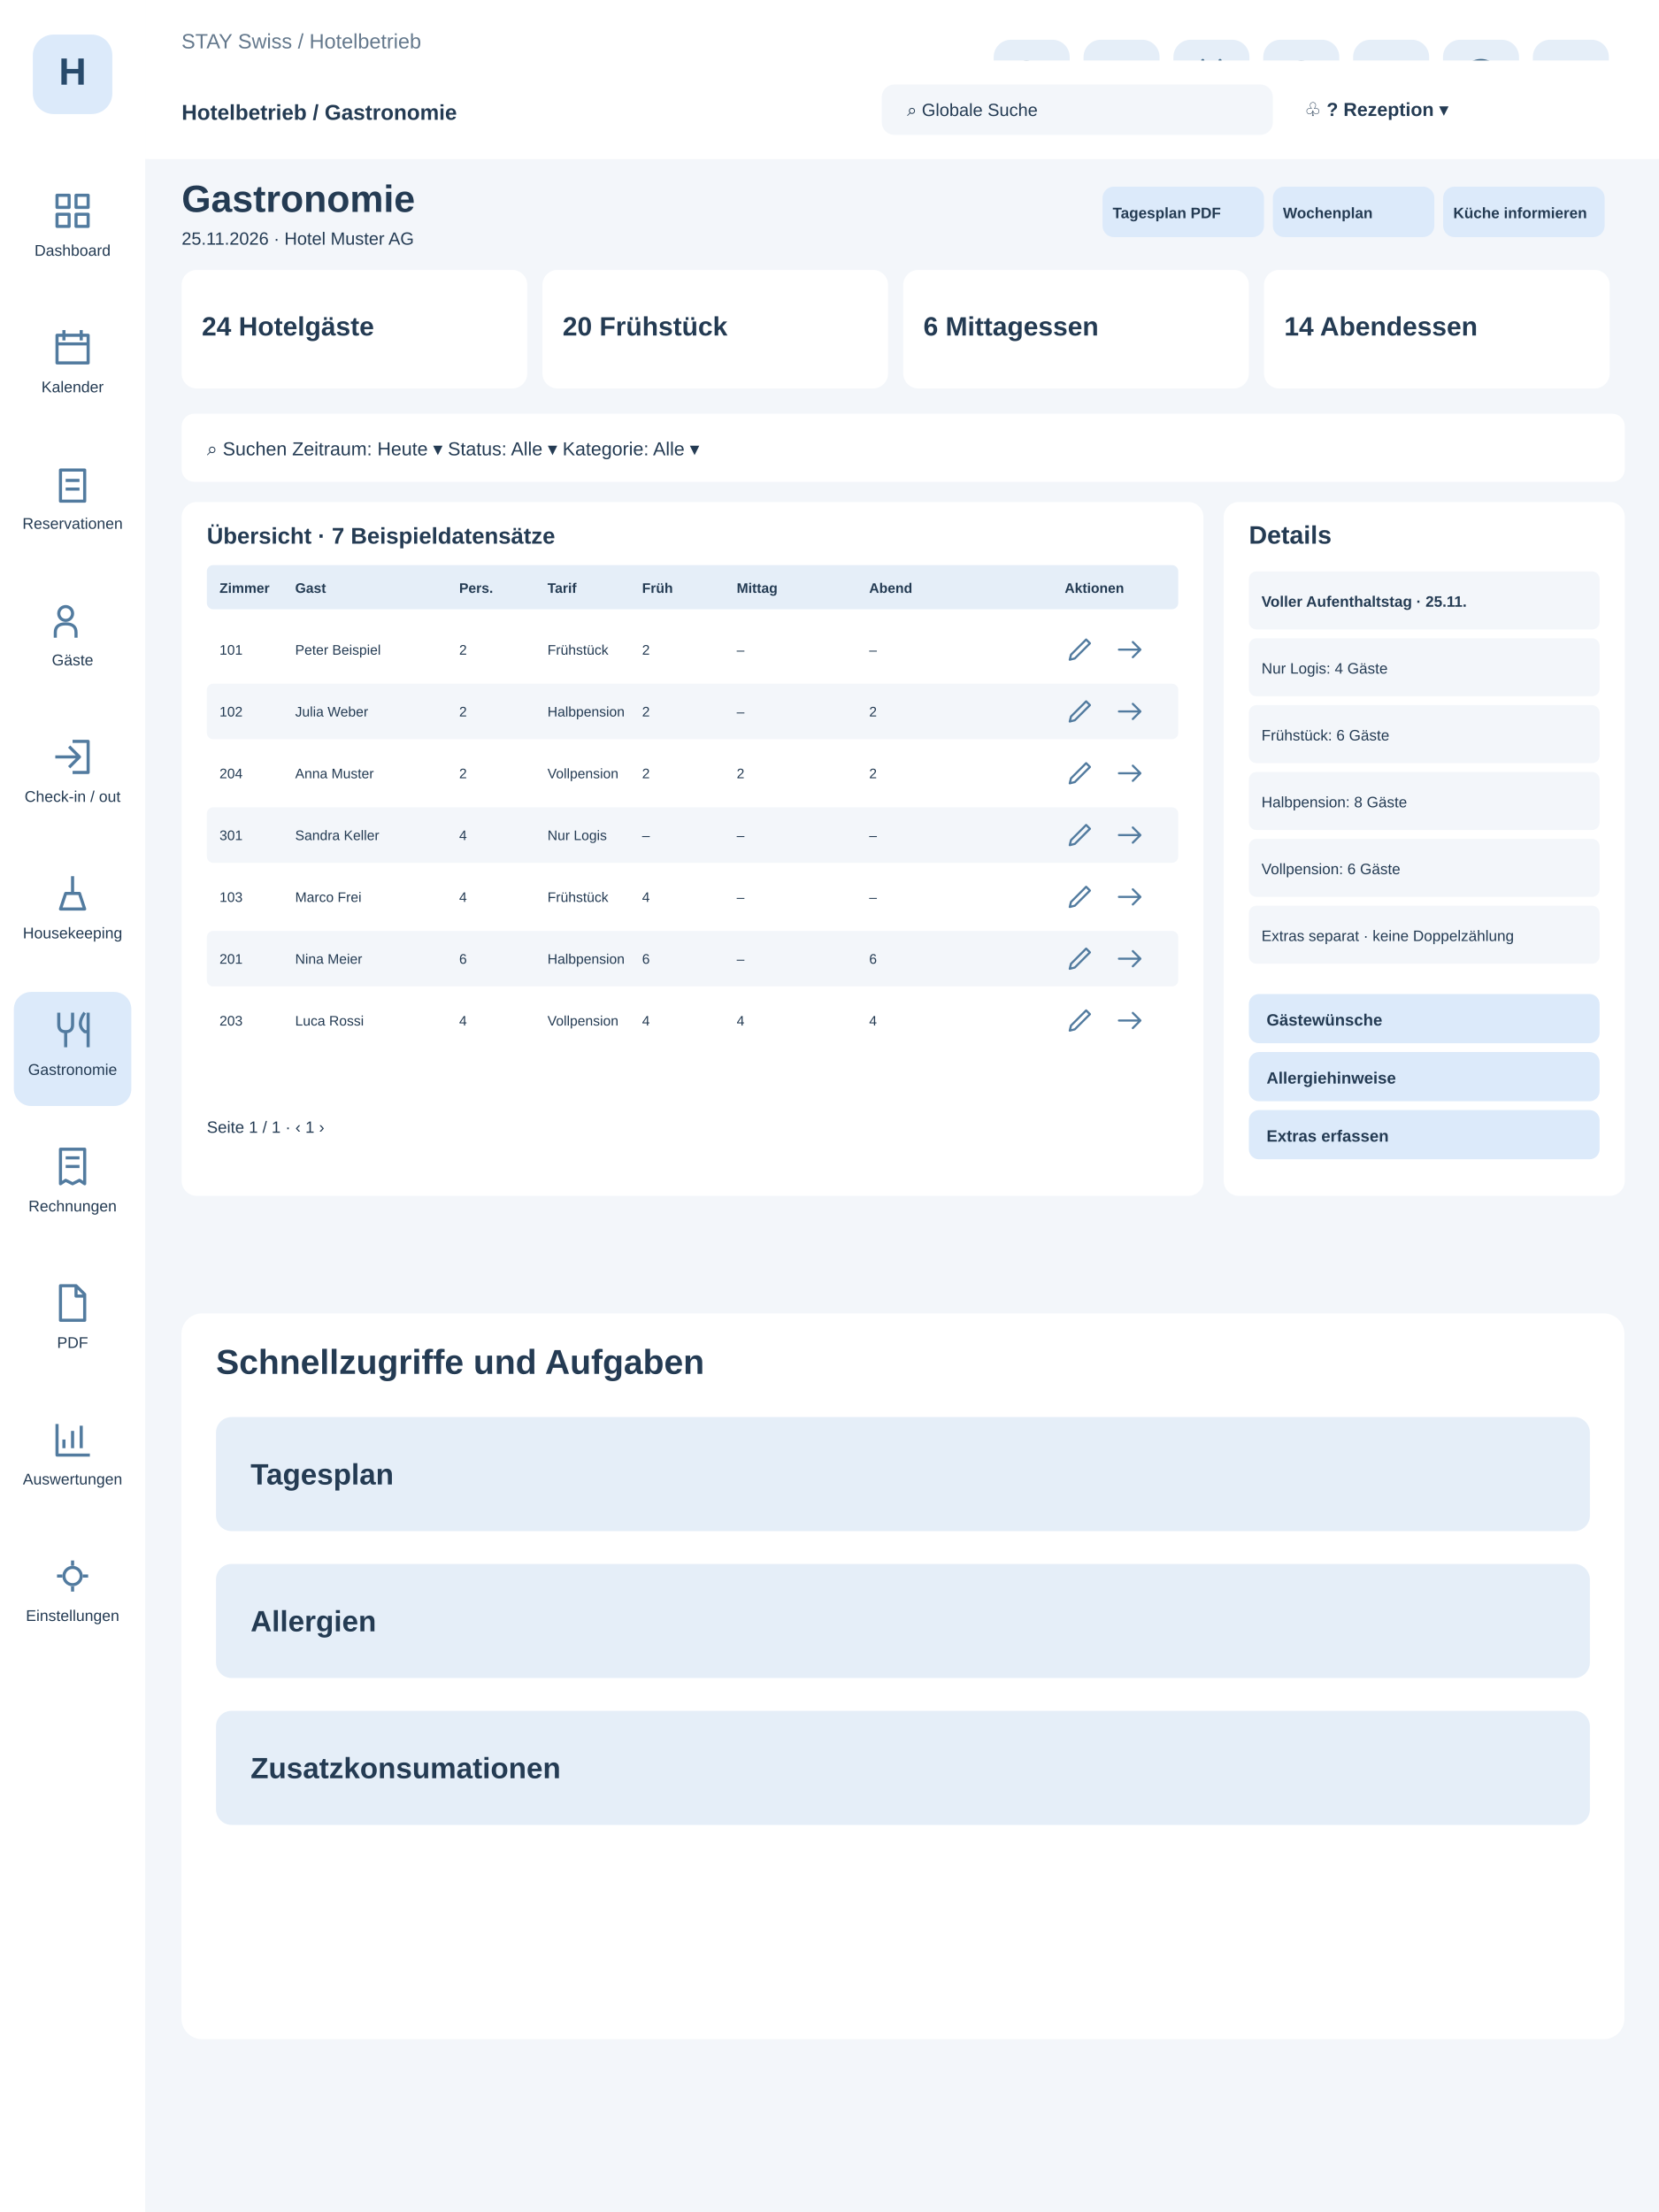
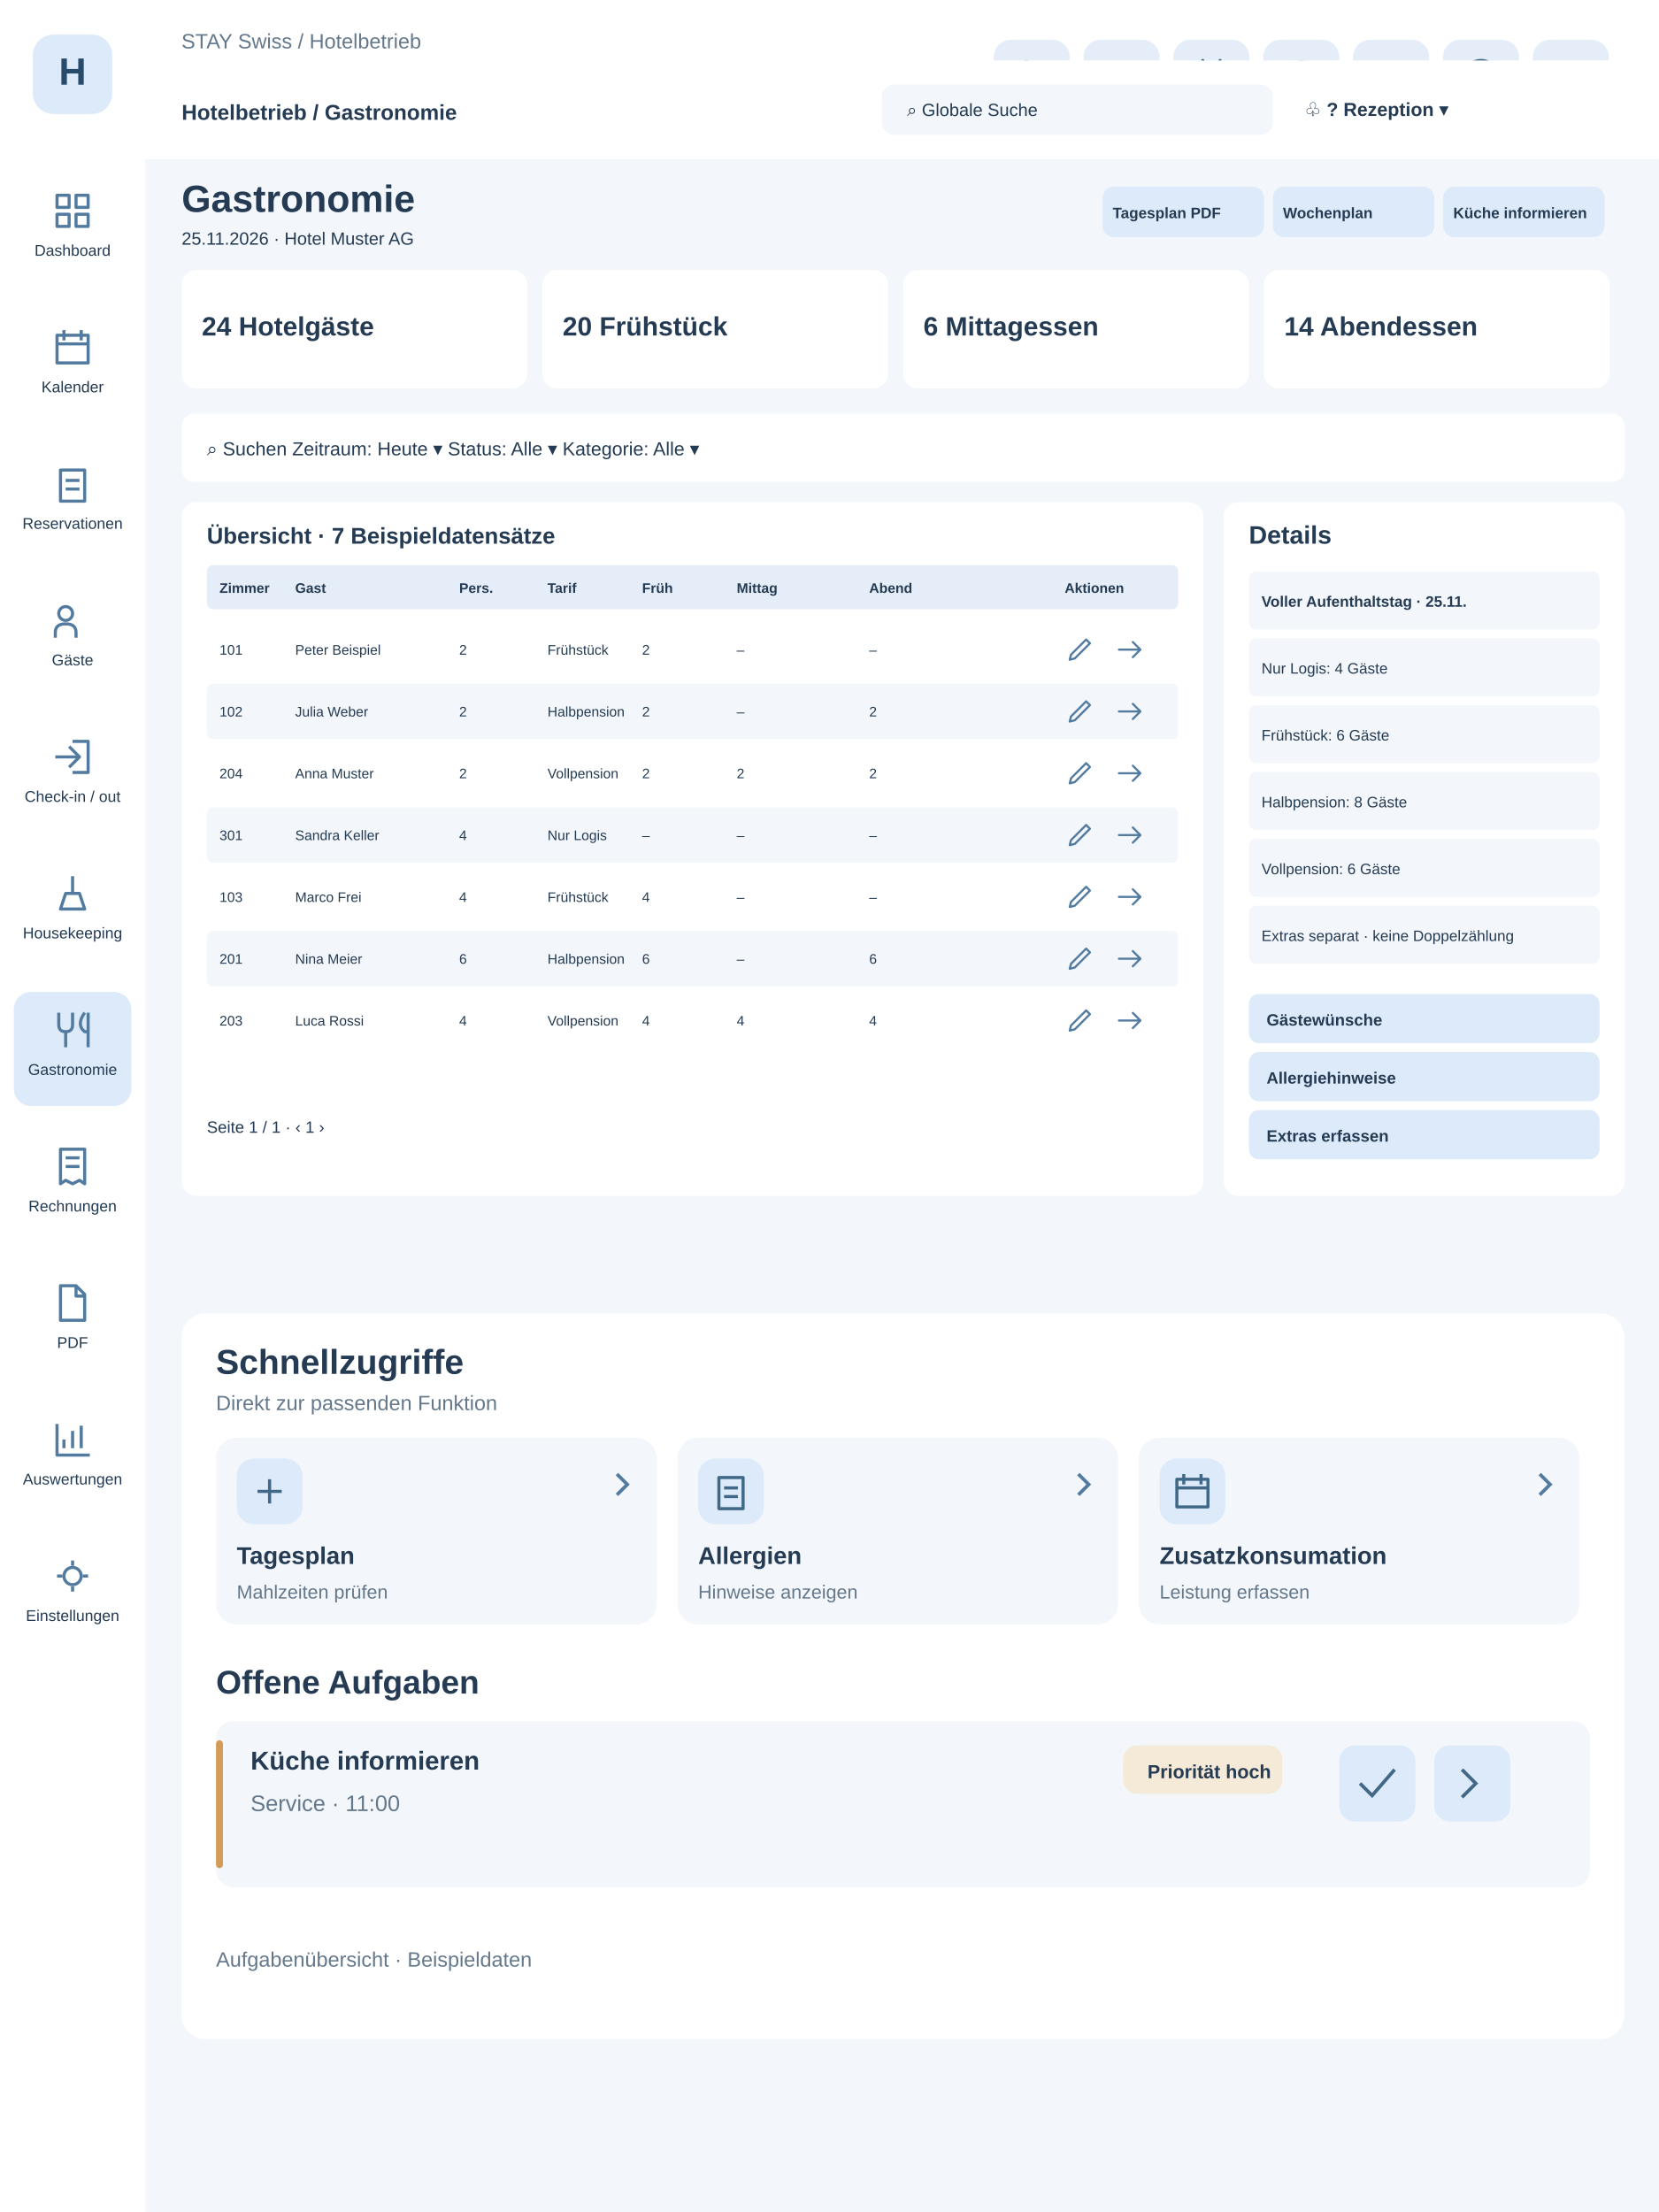
<svg xmlns="http://www.w3.org/2000/svg" width="960" height="1280" viewBox="0 0 960 1280">
  <style>.nav:hover rect,.quick:hover rect{fill:#c5dff4}</style>
  <rect width="960" height="1280" fill="#f3f6fa" />
  <rect width="84" height="1280" fill="#fff" />
  <rect x="19" y="20" width="46" height="46" rx="12" fill="#dceafa" />
  <text x="42" y="49" text-anchor="middle" font-family="Arial" font-weight="700" font-size="22" fill="#284a6b">H</text>
  <g class="nav" tabindex="0">
    <rect x="8" y="100" width="68" height="66" rx="10" fill="#fff" />
    <g transform="translate(30,110)" stroke="#527b9f" stroke-width="1.8" fill="none" stroke-linejoin="round">
      <path d="M3 3h7v7H3zM14 3h7v7h-7zM3 14h7v7H3zM14 14h7v7h-7z" />
    </g>
    <text x="42" y="148" text-anchor="middle" font-family="Arial" font-size="9" fill="#243b53">Dashboard</text>
  </g>
  <g class="nav" tabindex="0">
    <rect x="8" y="179" width="68" height="66" rx="10" fill="#fff" />
    <g transform="translate(30,189)" stroke="#527b9f" stroke-width="1.8" fill="none" stroke-linejoin="round">
      <path d="M3 5h18v16H3zM7 2v6M17 2v6M3 10h18" />
    </g>
    <text x="42" y="227" text-anchor="middle" font-family="Arial" font-size="9" fill="#243b53">Kalender</text>
  </g>
  <g class="nav" tabindex="0">
    <rect x="8" y="258" width="68" height="66" rx="10" fill="#fff" />
    <g transform="translate(30,268)" stroke="#527b9f" stroke-width="1.8" fill="none" stroke-linejoin="round">
      <path d="M5 4h14v18H5zM8 10h8M8 15h8" />
    </g>
    <text x="42" y="306" text-anchor="middle" font-family="Arial" font-size="9" fill="#243b53">Reservationen</text>
  </g>
  <g class="nav" tabindex="0">
    <rect x="8" y="337" width="68" height="66" rx="10" fill="#fff" />
    <g transform="translate(30,347)" stroke="#527b9f" stroke-width="1.8" fill="none" stroke-linejoin="round">
      <path d="M8 12a4 4 0 1 0 0-8a4 4 0 1 0 0 8M2 22v-3q0-5 6-5t6 5v3" />
    </g>
    <text x="42" y="385" text-anchor="middle" font-family="Arial" font-size="9" fill="#243b53">Gäste</text>
  </g>
  <g class="nav" tabindex="0">
    <rect x="8" y="416" width="68" height="66" rx="10" fill="#fff" />
    <g transform="translate(30,426)" stroke="#527b9f" stroke-width="1.8" fill="none" stroke-linejoin="round">
      <path d="M12 3h9v18h-9M2 12h14M10 6l6 6-6 6" />
    </g>
    <text x="42" y="464" text-anchor="middle" font-family="Arial" font-size="9" fill="#243b53">Check-in / out</text>
  </g>
  <g class="nav" tabindex="0">
    <rect x="8" y="495" width="68" height="66" rx="10" fill="#fff" />
    <g transform="translate(30,505)" stroke="#527b9f" stroke-width="1.8" fill="none" stroke-linejoin="round">
      <path d="M5 21h14l-3-9H8zM12 12V2" />
    </g>
    <text x="42" y="543" text-anchor="middle" font-family="Arial" font-size="9" fill="#243b53">Housekeeping</text>
  </g>
  <g class="nav" tabindex="0">
    <rect x="8" y="574" width="68" height="66" rx="10" fill="#dceafa" />
    <g transform="translate(30,584)" stroke="#527b9f" stroke-width="1.8" fill="none" stroke-linejoin="round">
      <path d="M4 2v7q0 4 4 4t4-4V2M8 13v9M19 2q-5 7 0 11h2M21 2v20" />
    </g>
    <text x="42" y="622" text-anchor="middle" font-family="Arial" font-size="9" fill="#243b53">Gastronomie</text>
  </g>
  <g class="nav" tabindex="0">
    <rect x="8" y="653" width="68" height="66" rx="10" fill="#fff" />
    <g transform="translate(30,663)" stroke="#527b9f" stroke-width="1.8" fill="none" stroke-linejoin="round">
      <path d="M5 2h14v20l-3-2-4 2-4-2-3 2zM8 7h8M8 12h8" />
    </g>
    <text x="42" y="701" text-anchor="middle" font-family="Arial" font-size="9" fill="#243b53">Rechnungen</text>
  </g>
  <g class="nav" tabindex="0">
    <rect x="8" y="732" width="68" height="66" rx="10" fill="#fff" />
    <g transform="translate(30,742)" stroke="#527b9f" stroke-width="1.8" fill="none" stroke-linejoin="round">
      <path d="M5 2h9l5 5v15H5zM14 2v6h5" />
    </g>
    <text x="42" y="780" text-anchor="middle" font-family="Arial" font-size="9" fill="#243b53">PDF</text>
  </g>
  <g class="nav" tabindex="0">
    <rect x="8" y="811" width="68" height="66" rx="10" fill="#fff" />
    <g transform="translate(30,821)" stroke="#527b9f" stroke-width="1.8" fill="none" stroke-linejoin="round">
      <path d="M3 3v18h19M7 17v-5M12 17V7M17 17V4" />
    </g>
    <text x="42" y="859" text-anchor="middle" font-family="Arial" font-size="9" fill="#243b53">Auswertungen</text>
  </g>
  <g class="nav" tabindex="0">
    <rect x="8" y="890" width="68" height="66" rx="10" fill="#fff" />
    <g transform="translate(30,900)" stroke="#527b9f" stroke-width="1.8" fill="none" stroke-linejoin="round">
      <path d="M12 3v3M12 18v3M3 12h3M18 12h3M12 7a5 5 0 1 0 0 10a5 5 0 1 0 0-10" />
    </g>
    <text x="42" y="938" text-anchor="middle" font-family="Arial" font-size="9" fill="#243b53">Einstellungen</text>
  </g>
  <rect x="84" width="876" height="92" fill="#fff" />
  <text x="105" y="28" font-family="Arial" font-size="12" fill="#64788c">STAY Swiss / Hotelbetrieb</text>
  <text x="105" y="58" font-family="Arial" font-size="23" font-weight="700" fill="#243b53">Gastronomie</text>
  <g class="quick" tabindex="0">
    <rect x="575" y="23" width="44" height="44" rx="10" fill="#e5eef8" />
    <g transform="translate(585,33)" stroke="#416887" stroke-width="1.8" fill="none" stroke-linecap="round" stroke-linejoin="round">
      <path d="M14 14l6 6M15 9a6 6 0 1 0-12 0a6 6 0 1 0 12 0" />
    </g>
  </g>
  <g class="quick" tabindex="0">
    <rect x="627" y="23" width="44" height="44" rx="10" fill="#e5eef8" />
    <g transform="translate(637,33)" stroke="#416887" stroke-width="1.8" fill="none" stroke-linecap="round" stroke-linejoin="round">
      <path d="M12 5v14M5 12h14" />
    </g>
  </g>
  <g class="quick" tabindex="0">
    <rect x="679" y="23" width="44" height="44" rx="10" fill="#e5eef8" />
    <g transform="translate(689,33)" stroke="#416887" stroke-width="1.8" fill="none" stroke-linecap="round" stroke-linejoin="round">
      <path d="M3 5h18v16H3zM7 2v6M17 2v6M3 10h18" />
    </g>
  </g>
  <g class="quick" tabindex="0">
    <rect x="731" y="23" width="44" height="44" rx="10" fill="#e5eef8" />
    <g transform="translate(741,33)" stroke="#416887" stroke-width="1.8" fill="none" stroke-linecap="round" stroke-linejoin="round">
      <path d="M12 3a7 7 0 0 0-7 7v5l-2 3h18l-2-3v-5a7 7 0 0 0-7-7M9 21h6" />
    </g>
  </g>
  <g class="quick" tabindex="0">
    <rect x="783" y="23" width="44" height="44" rx="10" fill="#e5eef8" />
    <g transform="translate(793,33)" stroke="#416887" stroke-width="1.8" fill="none" stroke-linecap="round" stroke-linejoin="round">
      <path d="M4 4h16v16H4zM8 4v6h8V4" />
    </g>
  </g>
  <g class="quick" tabindex="0">
    <rect x="835" y="23" width="44" height="44" rx="10" fill="#e5eef8" />
    <g transform="translate(845,33)" stroke="#416887" stroke-width="1.8" fill="none" stroke-linecap="round" stroke-linejoin="round">
      <path d="M12 2a10 10 0 1 0 0 20a10 10 0 1 0 0-20M9 8q3-4 6 0q1 3-3 5v2M12 18h.1" />
    </g>
  </g>
  <g class="quick" tabindex="0">
    <rect x="887" y="23" width="44" height="44" rx="10" fill="#e5eef8" />
    <g transform="translate(897,33)" stroke="#416887" stroke-width="1.8" fill="none" stroke-linecap="round" stroke-linejoin="round">
      <path d="M8 12a4 4 0 1 0 0-8a4 4 0 1 0 0 8M2 22v-3q0-5 6-5t6 5v3" />
    </g>
  </g>
  <g transform="translate(-92,35) scale(.73)">
    <rect x="244" y="0" width="1196" height="78" fill="#fff" rx="0" />
    <text x="270" y="47" font-family="Arial,sans-serif" font-size="17" font-weight="700" fill="#243b53">Hotelbetrieb / Gastronomie</text>
    <rect x="825" y="19" width="310" height="40" fill="#f3f6fa" rx="10" />
    <text x="845" y="44" font-family="Arial,sans-serif" font-size="14" font-weight="400" fill="#243b53">⌕  Globale Suche</text>
    <text x="1160" y="44" font-family="Arial,sans-serif" font-size="15" font-weight="700" fill="#243b53">♧     ?     Rezeption ▾</text>
    <text x="270" y="120" font-family="Arial,sans-serif" font-size="30" font-weight="700" fill="#243b53">Gastronomie</text>
    <text x="270" y="146" font-family="Arial,sans-serif" font-size="14" font-weight="400" fill="#243b53">25.11.2026 · Hotel Muster AG</text>
    <rect x="1000" y="100" width="128" height="40" fill="#dceafa" rx="9" />
    <text x="1008" y="125" font-family="Arial,sans-serif" font-size="12" font-weight="700" fill="#243b53">Tagesplan PDF</text>
    <rect x="1135" y="100" width="128" height="40" fill="#dceafa" rx="9" />
    <text x="1143" y="125" font-family="Arial,sans-serif" font-size="12" font-weight="700" fill="#243b53">Wochenplan</text>
    <rect x="1270" y="100" width="128" height="40" fill="#dceafa" rx="9" />
    <text x="1278" y="125" font-family="Arial,sans-serif" font-size="12" font-weight="700" fill="#243b53">Küche informieren</text>
    <rect x="270" y="166" width="274" height="94" fill="#fff" rx="12" />
    <text x="286" y="218" font-family="Arial,sans-serif" font-size="21" font-weight="700" fill="#243b53">24 Hotelgäste</text>
    <rect x="556" y="166" width="274" height="94" fill="#fff" rx="12" />
    <text x="572" y="218" font-family="Arial,sans-serif" font-size="21" font-weight="700" fill="#243b53">20 Frühstück</text>
    <rect x="842" y="166" width="274" height="94" fill="#fff" rx="12" />
    <text x="858" y="218" font-family="Arial,sans-serif" font-size="21" font-weight="700" fill="#243b53">6 Mittagessen</text>
    <rect x="1128" y="166" width="274" height="94" fill="#fff" rx="12" />
    <text x="1144" y="218" font-family="Arial,sans-serif" font-size="21" font-weight="700" fill="#243b53">14 Abendessen</text>
    <rect x="270" y="280" width="1144" height="54" fill="#fff" rx="10" />
    <text x="290" y="313" font-family="Arial,sans-serif" font-size="15" font-weight="400" fill="#243b53">⌕  Suchen                 Zeitraum: Heute ▾                 Status: Alle ▾                 Kategorie: Alle ▾</text>
    <rect x="270" y="350" width="810" height="550" fill="#fff" rx="12" />
    <rect x="1096" y="350" width="318" height="550" fill="#fff" rx="12" />
    <text x="290" y="383" font-family="Arial,sans-serif" font-size="18" font-weight="700" fill="#243b53">Übersicht · 7 Beispieldatensätze</text>
    <rect x="290" y="400" width="770" height="35" fill="#e5eef8" rx="5" />
    <text x="300" y="422" font-family="Arial,sans-serif" font-size="11" font-weight="700" fill="#243b53">Zimmer</text>
    <text x="360" y="422" font-family="Arial,sans-serif" font-size="11" font-weight="700" fill="#243b53">Gast</text>
    <text x="490" y="422" font-family="Arial,sans-serif" font-size="11" font-weight="700" fill="#243b53">Pers.</text>
    <text x="560" y="422" font-family="Arial,sans-serif" font-size="11" font-weight="700" fill="#243b53">Tarif</text>
    <text x="635" y="422" font-family="Arial,sans-serif" font-size="11" font-weight="700" fill="#243b53">Früh</text>
    <text x="710" y="422" font-family="Arial,sans-serif" font-size="11" font-weight="700" fill="#243b53">Mittag</text>
    <text x="815" y="422" font-family="Arial,sans-serif" font-size="11" font-weight="700" fill="#243b53">Abend</text>
    <text x="970" y="422" font-family="Arial,sans-serif" font-size="11" font-weight="700" fill="#243b53">Aktionen</text>
    <rect x="290" y="445" width="770" height="44" fill="#fff" rx="5" />
    <text x="300" y="471" font-family="Arial,sans-serif" font-size="11" font-weight="400" fill="#243b53">101</text>
    <text x="360" y="471" font-family="Arial,sans-serif" font-size="11" font-weight="400" fill="#243b53">Peter Beispiel</text>
    <text x="490" y="471" font-family="Arial,sans-serif" font-size="11" font-weight="400" fill="#243b53">2</text>
    <text x="560" y="471" font-family="Arial,sans-serif" font-size="11" font-weight="400" fill="#243b53">Frühstück</text>
    <text x="635" y="471" font-family="Arial,sans-serif" font-size="11" font-weight="400" fill="#243b53">2</text>
    <text x="710" y="471" font-family="Arial,sans-serif" font-size="11" font-weight="400" fill="#243b53">–</text>
    <text x="815" y="471" font-family="Arial,sans-serif" font-size="11" font-weight="400" fill="#243b53">–</text>
    <g transform="translate(970,455)" fill="none" stroke="#527b9f" stroke-width="1.7" stroke-linejoin="round" stroke-linecap="round">
      <path d="M4 20l4-1 12-12-3-3L5 16z" />
    </g>
    <g transform="translate(1010,455)" fill="none" stroke="#527b9f" stroke-width="1.7" stroke-linejoin="round" stroke-linecap="round">
      <path d="M3 12h17M14 6l6 6-6 6" />
    </g>
    <rect x="290" y="494" width="770" height="44" fill="#f3f6fa" rx="5" />
    <text x="300" y="520" font-family="Arial,sans-serif" font-size="11" font-weight="400" fill="#243b53">102</text>
    <text x="360" y="520" font-family="Arial,sans-serif" font-size="11" font-weight="400" fill="#243b53">Julia Weber</text>
    <text x="490" y="520" font-family="Arial,sans-serif" font-size="11" font-weight="400" fill="#243b53">2</text>
    <text x="560" y="520" font-family="Arial,sans-serif" font-size="11" font-weight="400" fill="#243b53">Halbpension</text>
    <text x="635" y="520" font-family="Arial,sans-serif" font-size="11" font-weight="400" fill="#243b53">2</text>
    <text x="710" y="520" font-family="Arial,sans-serif" font-size="11" font-weight="400" fill="#243b53">–</text>
    <text x="815" y="520" font-family="Arial,sans-serif" font-size="11" font-weight="400" fill="#243b53">2</text>
    <g transform="translate(970,504)" fill="none" stroke="#527b9f" stroke-width="1.7" stroke-linejoin="round" stroke-linecap="round">
      <path d="M4 20l4-1 12-12-3-3L5 16z" />
    </g>
    <g transform="translate(1010,504)" fill="none" stroke="#527b9f" stroke-width="1.7" stroke-linejoin="round" stroke-linecap="round">
      <path d="M3 12h17M14 6l6 6-6 6" />
    </g>
    <rect x="290" y="543" width="770" height="44" fill="#fff" rx="5" />
    <text x="300" y="569" font-family="Arial,sans-serif" font-size="11" font-weight="400" fill="#243b53">204</text>
    <text x="360" y="569" font-family="Arial,sans-serif" font-size="11" font-weight="400" fill="#243b53">Anna Muster</text>
    <text x="490" y="569" font-family="Arial,sans-serif" font-size="11" font-weight="400" fill="#243b53">2</text>
    <text x="560" y="569" font-family="Arial,sans-serif" font-size="11" font-weight="400" fill="#243b53">Vollpension</text>
    <text x="635" y="569" font-family="Arial,sans-serif" font-size="11" font-weight="400" fill="#243b53">2</text>
    <text x="710" y="569" font-family="Arial,sans-serif" font-size="11" font-weight="400" fill="#243b53">2</text>
    <text x="815" y="569" font-family="Arial,sans-serif" font-size="11" font-weight="400" fill="#243b53">2</text>
    <g transform="translate(970,553)" fill="none" stroke="#527b9f" stroke-width="1.7" stroke-linejoin="round" stroke-linecap="round">
      <path d="M4 20l4-1 12-12-3-3L5 16z" />
    </g>
    <g transform="translate(1010,553)" fill="none" stroke="#527b9f" stroke-width="1.7" stroke-linejoin="round" stroke-linecap="round">
      <path d="M3 12h17M14 6l6 6-6 6" />
    </g>
    <rect x="290" y="592" width="770" height="44" fill="#f3f6fa" rx="5" />
    <text x="300" y="618" font-family="Arial,sans-serif" font-size="11" font-weight="400" fill="#243b53">301</text>
    <text x="360" y="618" font-family="Arial,sans-serif" font-size="11" font-weight="400" fill="#243b53">Sandra Keller</text>
    <text x="490" y="618" font-family="Arial,sans-serif" font-size="11" font-weight="400" fill="#243b53">4</text>
    <text x="560" y="618" font-family="Arial,sans-serif" font-size="11" font-weight="400" fill="#243b53">Nur Logis</text>
    <text x="635" y="618" font-family="Arial,sans-serif" font-size="11" font-weight="400" fill="#243b53">–</text>
    <text x="710" y="618" font-family="Arial,sans-serif" font-size="11" font-weight="400" fill="#243b53">–</text>
    <text x="815" y="618" font-family="Arial,sans-serif" font-size="11" font-weight="400" fill="#243b53">–</text>
    <g transform="translate(970,602)" fill="none" stroke="#527b9f" stroke-width="1.7" stroke-linejoin="round" stroke-linecap="round">
      <path d="M4 20l4-1 12-12-3-3L5 16z" />
    </g>
    <g transform="translate(1010,602)" fill="none" stroke="#527b9f" stroke-width="1.7" stroke-linejoin="round" stroke-linecap="round">
      <path d="M3 12h17M14 6l6 6-6 6" />
    </g>
    <rect x="290" y="641" width="770" height="44" fill="#fff" rx="5" />
    <text x="300" y="667" font-family="Arial,sans-serif" font-size="11" font-weight="400" fill="#243b53">103</text>
    <text x="360" y="667" font-family="Arial,sans-serif" font-size="11" font-weight="400" fill="#243b53">Marco Frei</text>
    <text x="490" y="667" font-family="Arial,sans-serif" font-size="11" font-weight="400" fill="#243b53">4</text>
    <text x="560" y="667" font-family="Arial,sans-serif" font-size="11" font-weight="400" fill="#243b53">Frühstück</text>
    <text x="635" y="667" font-family="Arial,sans-serif" font-size="11" font-weight="400" fill="#243b53">4</text>
    <text x="710" y="667" font-family="Arial,sans-serif" font-size="11" font-weight="400" fill="#243b53">–</text>
    <text x="815" y="667" font-family="Arial,sans-serif" font-size="11" font-weight="400" fill="#243b53">–</text>
    <g transform="translate(970,651)" fill="none" stroke="#527b9f" stroke-width="1.7" stroke-linejoin="round" stroke-linecap="round">
      <path d="M4 20l4-1 12-12-3-3L5 16z" />
    </g>
    <g transform="translate(1010,651)" fill="none" stroke="#527b9f" stroke-width="1.7" stroke-linejoin="round" stroke-linecap="round">
      <path d="M3 12h17M14 6l6 6-6 6" />
    </g>
    <rect x="290" y="690" width="770" height="44" fill="#f3f6fa" rx="5" />
    <text x="300" y="716" font-family="Arial,sans-serif" font-size="11" font-weight="400" fill="#243b53">201</text>
    <text x="360" y="716" font-family="Arial,sans-serif" font-size="11" font-weight="400" fill="#243b53">Nina Meier</text>
    <text x="490" y="716" font-family="Arial,sans-serif" font-size="11" font-weight="400" fill="#243b53">6</text>
    <text x="560" y="716" font-family="Arial,sans-serif" font-size="11" font-weight="400" fill="#243b53">Halbpension</text>
    <text x="635" y="716" font-family="Arial,sans-serif" font-size="11" font-weight="400" fill="#243b53">6</text>
    <text x="710" y="716" font-family="Arial,sans-serif" font-size="11" font-weight="400" fill="#243b53">–</text>
    <text x="815" y="716" font-family="Arial,sans-serif" font-size="11" font-weight="400" fill="#243b53">6</text>
    <g transform="translate(970,700)" fill="none" stroke="#527b9f" stroke-width="1.7" stroke-linejoin="round" stroke-linecap="round">
      <path d="M4 20l4-1 12-12-3-3L5 16z" />
    </g>
    <g transform="translate(1010,700)" fill="none" stroke="#527b9f" stroke-width="1.7" stroke-linejoin="round" stroke-linecap="round">
      <path d="M3 12h17M14 6l6 6-6 6" />
    </g>
    <rect x="290" y="739" width="770" height="44" fill="#fff" rx="5" />
    <text x="300" y="765" font-family="Arial,sans-serif" font-size="11" font-weight="400" fill="#243b53">203</text>
    <text x="360" y="765" font-family="Arial,sans-serif" font-size="11" font-weight="400" fill="#243b53">Luca Rossi</text>
    <text x="490" y="765" font-family="Arial,sans-serif" font-size="11" font-weight="400" fill="#243b53">4</text>
    <text x="560" y="765" font-family="Arial,sans-serif" font-size="11" font-weight="400" fill="#243b53">Vollpension</text>
    <text x="635" y="765" font-family="Arial,sans-serif" font-size="11" font-weight="400" fill="#243b53">4</text>
    <text x="710" y="765" font-family="Arial,sans-serif" font-size="11" font-weight="400" fill="#243b53">4</text>
    <text x="815" y="765" font-family="Arial,sans-serif" font-size="11" font-weight="400" fill="#243b53">4</text>
    <g transform="translate(970,749)" fill="none" stroke="#527b9f" stroke-width="1.7" stroke-linejoin="round" stroke-linecap="round">
      <path d="M4 20l4-1 12-12-3-3L5 16z" />
    </g>
    <g transform="translate(1010,749)" fill="none" stroke="#527b9f" stroke-width="1.7" stroke-linejoin="round" stroke-linecap="round">
      <path d="M3 12h17M14 6l6 6-6 6" />
    </g>
    <text x="290" y="850" font-family="Arial,sans-serif" font-size="13" font-weight="400" fill="#243b53">Seite 1 / 1 · ‹  1  ›</text>
    <text x="1116" y="383" font-family="Arial,sans-serif" font-size="20" font-weight="700" fill="#243b53">Details</text>
    <rect x="1116" y="405" width="278" height="46" fill="#f3f6fa" rx="6" />
    <text x="1126" y="433" font-family="Arial,sans-serif" font-size="12" font-weight="700" fill="#243b53">Voller Aufenthaltstag · 25.11.</text>
    <rect x="1116" y="458" width="278" height="46" fill="#f3f6fa" rx="6" />
    <text x="1126" y="486" font-family="Arial,sans-serif" font-size="12" font-weight="400" fill="#243b53">Nur Logis: 4 Gäste</text>
    <rect x="1116" y="511" width="278" height="46" fill="#f3f6fa" rx="6" />
    <text x="1126" y="539" font-family="Arial,sans-serif" font-size="12" font-weight="400" fill="#243b53">Frühstück: 6 Gäste</text>
    <rect x="1116" y="564" width="278" height="46" fill="#f3f6fa" rx="6" />
    <text x="1126" y="592" font-family="Arial,sans-serif" font-size="12" font-weight="400" fill="#243b53">Halbpension: 8 Gäste</text>
    <rect x="1116" y="617" width="278" height="46" fill="#f3f6fa" rx="6" />
    <text x="1126" y="645" font-family="Arial,sans-serif" font-size="12" font-weight="400" fill="#243b53">Vollpension: 6 Gäste</text>
    <rect x="1116" y="670" width="278" height="46" fill="#f3f6fa" rx="6" />
    <text x="1126" y="698" font-family="Arial,sans-serif" font-size="12" font-weight="400" fill="#243b53">Extras separat · keine Doppelzählung</text>
    <rect x="1116" y="740" width="278" height="39" fill="#dceafa" rx="8" />
    <text x="1130" y="765" font-family="Arial,sans-serif" font-size="13" font-weight="700" fill="#243b53">Gästewünsche</text>
    <rect x="1116" y="786" width="278" height="39" fill="#dceafa" rx="8" />
    <text x="1130" y="811" font-family="Arial,sans-serif" font-size="13" font-weight="700" fill="#243b53">Allergiehinweise</text>
    <rect x="1116" y="832" width="278" height="39" fill="#dceafa" rx="8" />
    <text x="1130" y="857" font-family="Arial,sans-serif" font-size="13" font-weight="700" fill="#243b53">Extras erfassen</text>
  </g>
-   <rect x="105" y="760" width="835" height="420" rx="12" fill="#fff" />
-   <text x="125" y="795" font-family="Arial" font-size="20" font-weight="700" fill="#243b53">Schnellzugriffe und Aufgaben</text>
-   <rect x="125" y="820" width="795" height="66" rx="9" fill="#e5eef8" />
-   <text x="145" y="859" font-family="Arial" font-size="17" font-weight="600" fill="#243b53">Tagesplan</text>
-   <rect x="125" y="905" width="795" height="66" rx="9" fill="#e5eef8" />
-   <text x="145" y="944" font-family="Arial" font-size="17" font-weight="600" fill="#243b53">Allergien</text>
-   <rect x="125" y="990" width="795" height="66" rx="9" fill="#e5eef8" />
-   <text x="145" y="1029" font-family="Arial" font-size="17" font-weight="600" fill="#243b53">Zusatzkonsumationen</text>
+   <rect x="105" y="760" width="835" height="420" rx="14" fill="#fff" />
+   <text x="125" y="795" font-family="Arial" font-size="20" font-weight="700" fill="#243b53">Schnellzugriffe</text>
+   <text x="125" y="816" font-family="Arial" font-size="12" font-weight="400" fill="#64788c">Direkt zur passenden Funktion</text>
+   <g tabindex="0" class="quick">
+     <rect x="125" y="832" width="255" height="108" rx="12" fill="#f3f6fa" />
+     <rect x="137" y="844" width="38" height="38" rx="10" fill="#dceafa" />
+     <g transform="translate(144,851)" stroke="#416887" stroke-width="1.8" fill="none" stroke-linejoin="round">
+       <path d="M12 5v14M5 12h14" />
+     </g>
+     <text x="137" y="905" font-family="Arial" font-size="14" font-weight="700" fill="#243b53">Tagesplan</text>
+     <text x="137" y="925" font-family="Arial" font-size="11" font-weight="400" fill="#64788c">Mahlzeiten prüfen</text>
+     <path d="M357 853l6 6-6 6" stroke="#527b9f" fill="none" stroke-width="2" />
+   </g>
+   <g tabindex="0" class="quick">
+     <rect x="392" y="832" width="255" height="108" rx="12" fill="#f3f6fa" />
+     <rect x="404" y="844" width="38" height="38" rx="10" fill="#dceafa" />
+     <g transform="translate(411,851)" stroke="#416887" stroke-width="1.8" fill="none" stroke-linejoin="round">
+       <path d="M5 4h14v18H5zM8 10h8M8 15h8" />
+     </g>
+     <text x="404" y="905" font-family="Arial" font-size="14" font-weight="700" fill="#243b53">Allergien</text>
+     <text x="404" y="925" font-family="Arial" font-size="11" font-weight="400" fill="#64788c">Hinweise anzeigen</text>
+     <path d="M624 853l6 6-6 6" stroke="#527b9f" fill="none" stroke-width="2" />
+   </g>
+   <g tabindex="0" class="quick">
+     <rect x="659" y="832" width="255" height="108" rx="12" fill="#f3f6fa" />
+     <rect x="671" y="844" width="38" height="38" rx="10" fill="#dceafa" />
+     <g transform="translate(678,851)" stroke="#416887" stroke-width="1.8" fill="none" stroke-linejoin="round">
+       <path d="M3 5h18v16H3zM7 2v6M17 2v6M3 10h18" />
+     </g>
+     <text x="671" y="905" font-family="Arial" font-size="14" font-weight="700" fill="#243b53">Zusatzkonsumation</text>
+     <text x="671" y="925" font-family="Arial" font-size="11" font-weight="400" fill="#64788c">Leistung erfassen</text>
+     <path d="M891 853l6 6-6 6" stroke="#527b9f" fill="none" stroke-width="2" />
+   </g>
+   <text x="125" y="980" font-family="Arial" font-size="19" font-weight="700" fill="#243b53">Offene Aufgaben</text>
+   <rect x="125" y="996" width="795" height="96" rx="10" fill="#f3f6fa" />
+   <rect x="125" y="1007" width="4" height="74" rx="2" fill="#d39b55" />
+   <text x="145" y="1024" font-family="Arial" font-size="15" font-weight="700" fill="#243b53">Küche informieren</text>
+   <text x="145" y="1048" font-family="Arial" font-size="13" font-weight="400" fill="#64788c">Service · 11:00</text>
+   <rect x="650" y="1010" width="92" height="28" rx="8" fill="#f5e9d7" />
+   <text x="664" y="1029" font-family="Arial" font-size="11" font-weight="600" fill="#243b53">Priorität hoch</text>
+   <g tabindex="0">
+     <rect x="775" y="1010" width="44" height="44" rx="9" fill="#dceafa" />
+     <path d="M787 1032l7 7 13-15" stroke="#416887" fill="none" stroke-width="2" />
+   </g>
+   <g tabindex="0">
+     <rect x="830" y="1010" width="44" height="44" rx="9" fill="#dceafa" />
+     <path d="M846 1024l8 8-8 8" stroke="#416887" fill="none" stroke-width="2" />
+   </g>
+   <text x="125" y="1138" font-family="Arial" font-size="12" font-weight="400" fill="#64788c">Aufgabenübersicht · Beispieldaten</text>
</svg>
